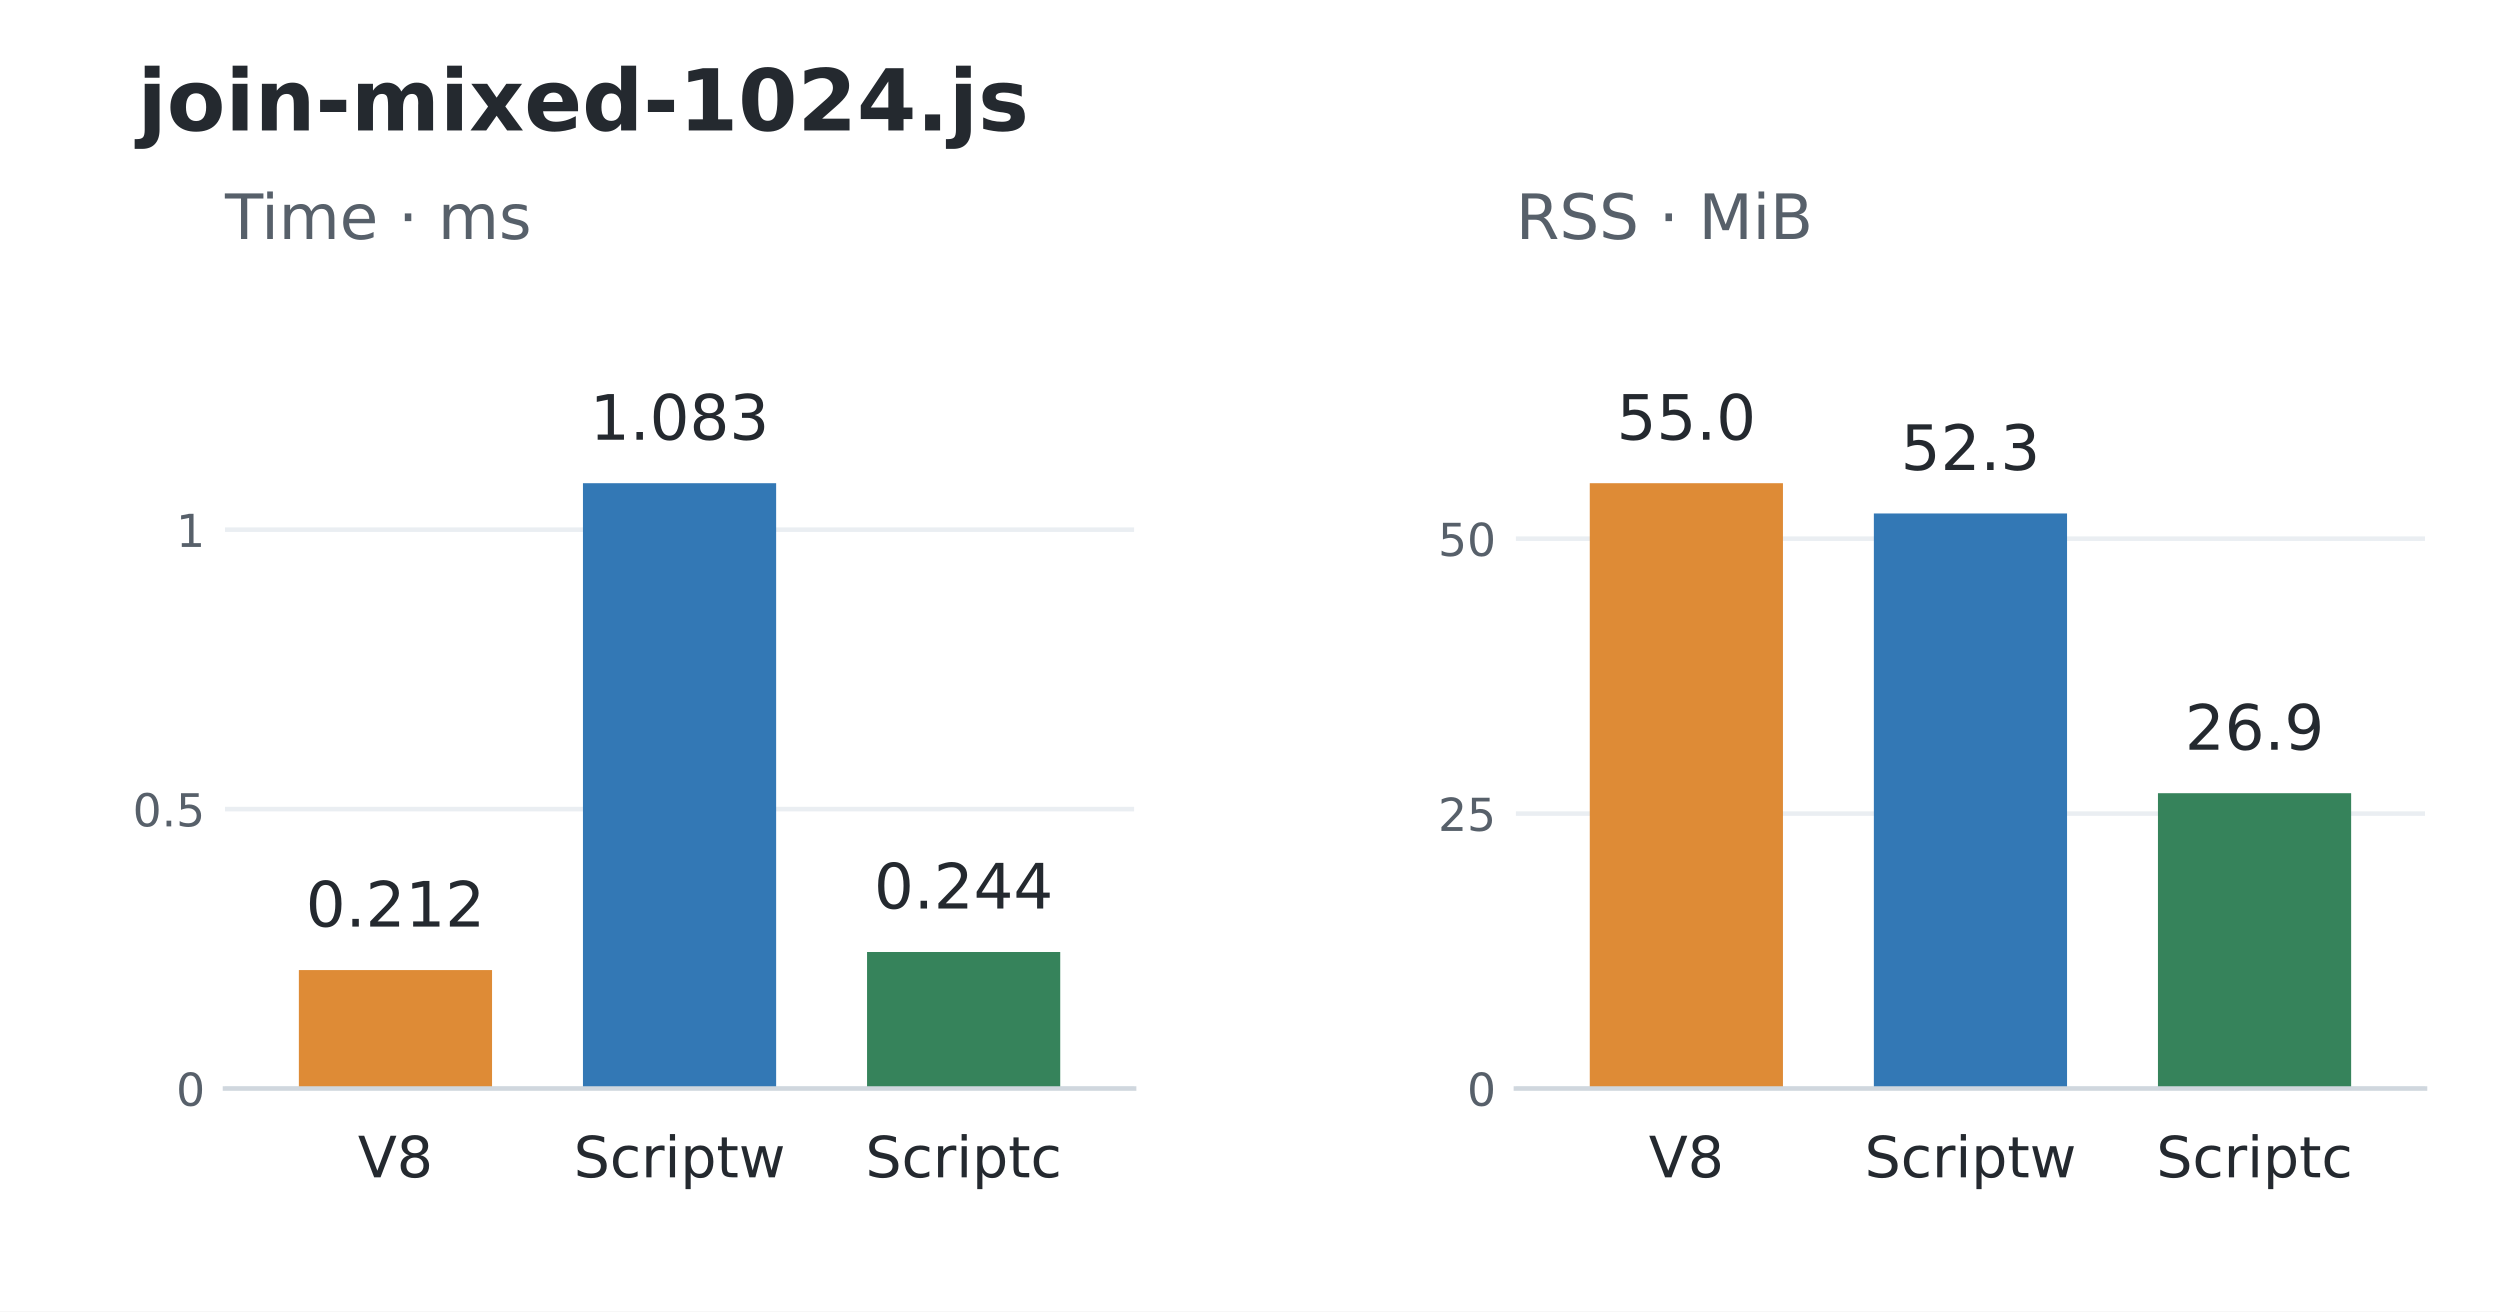
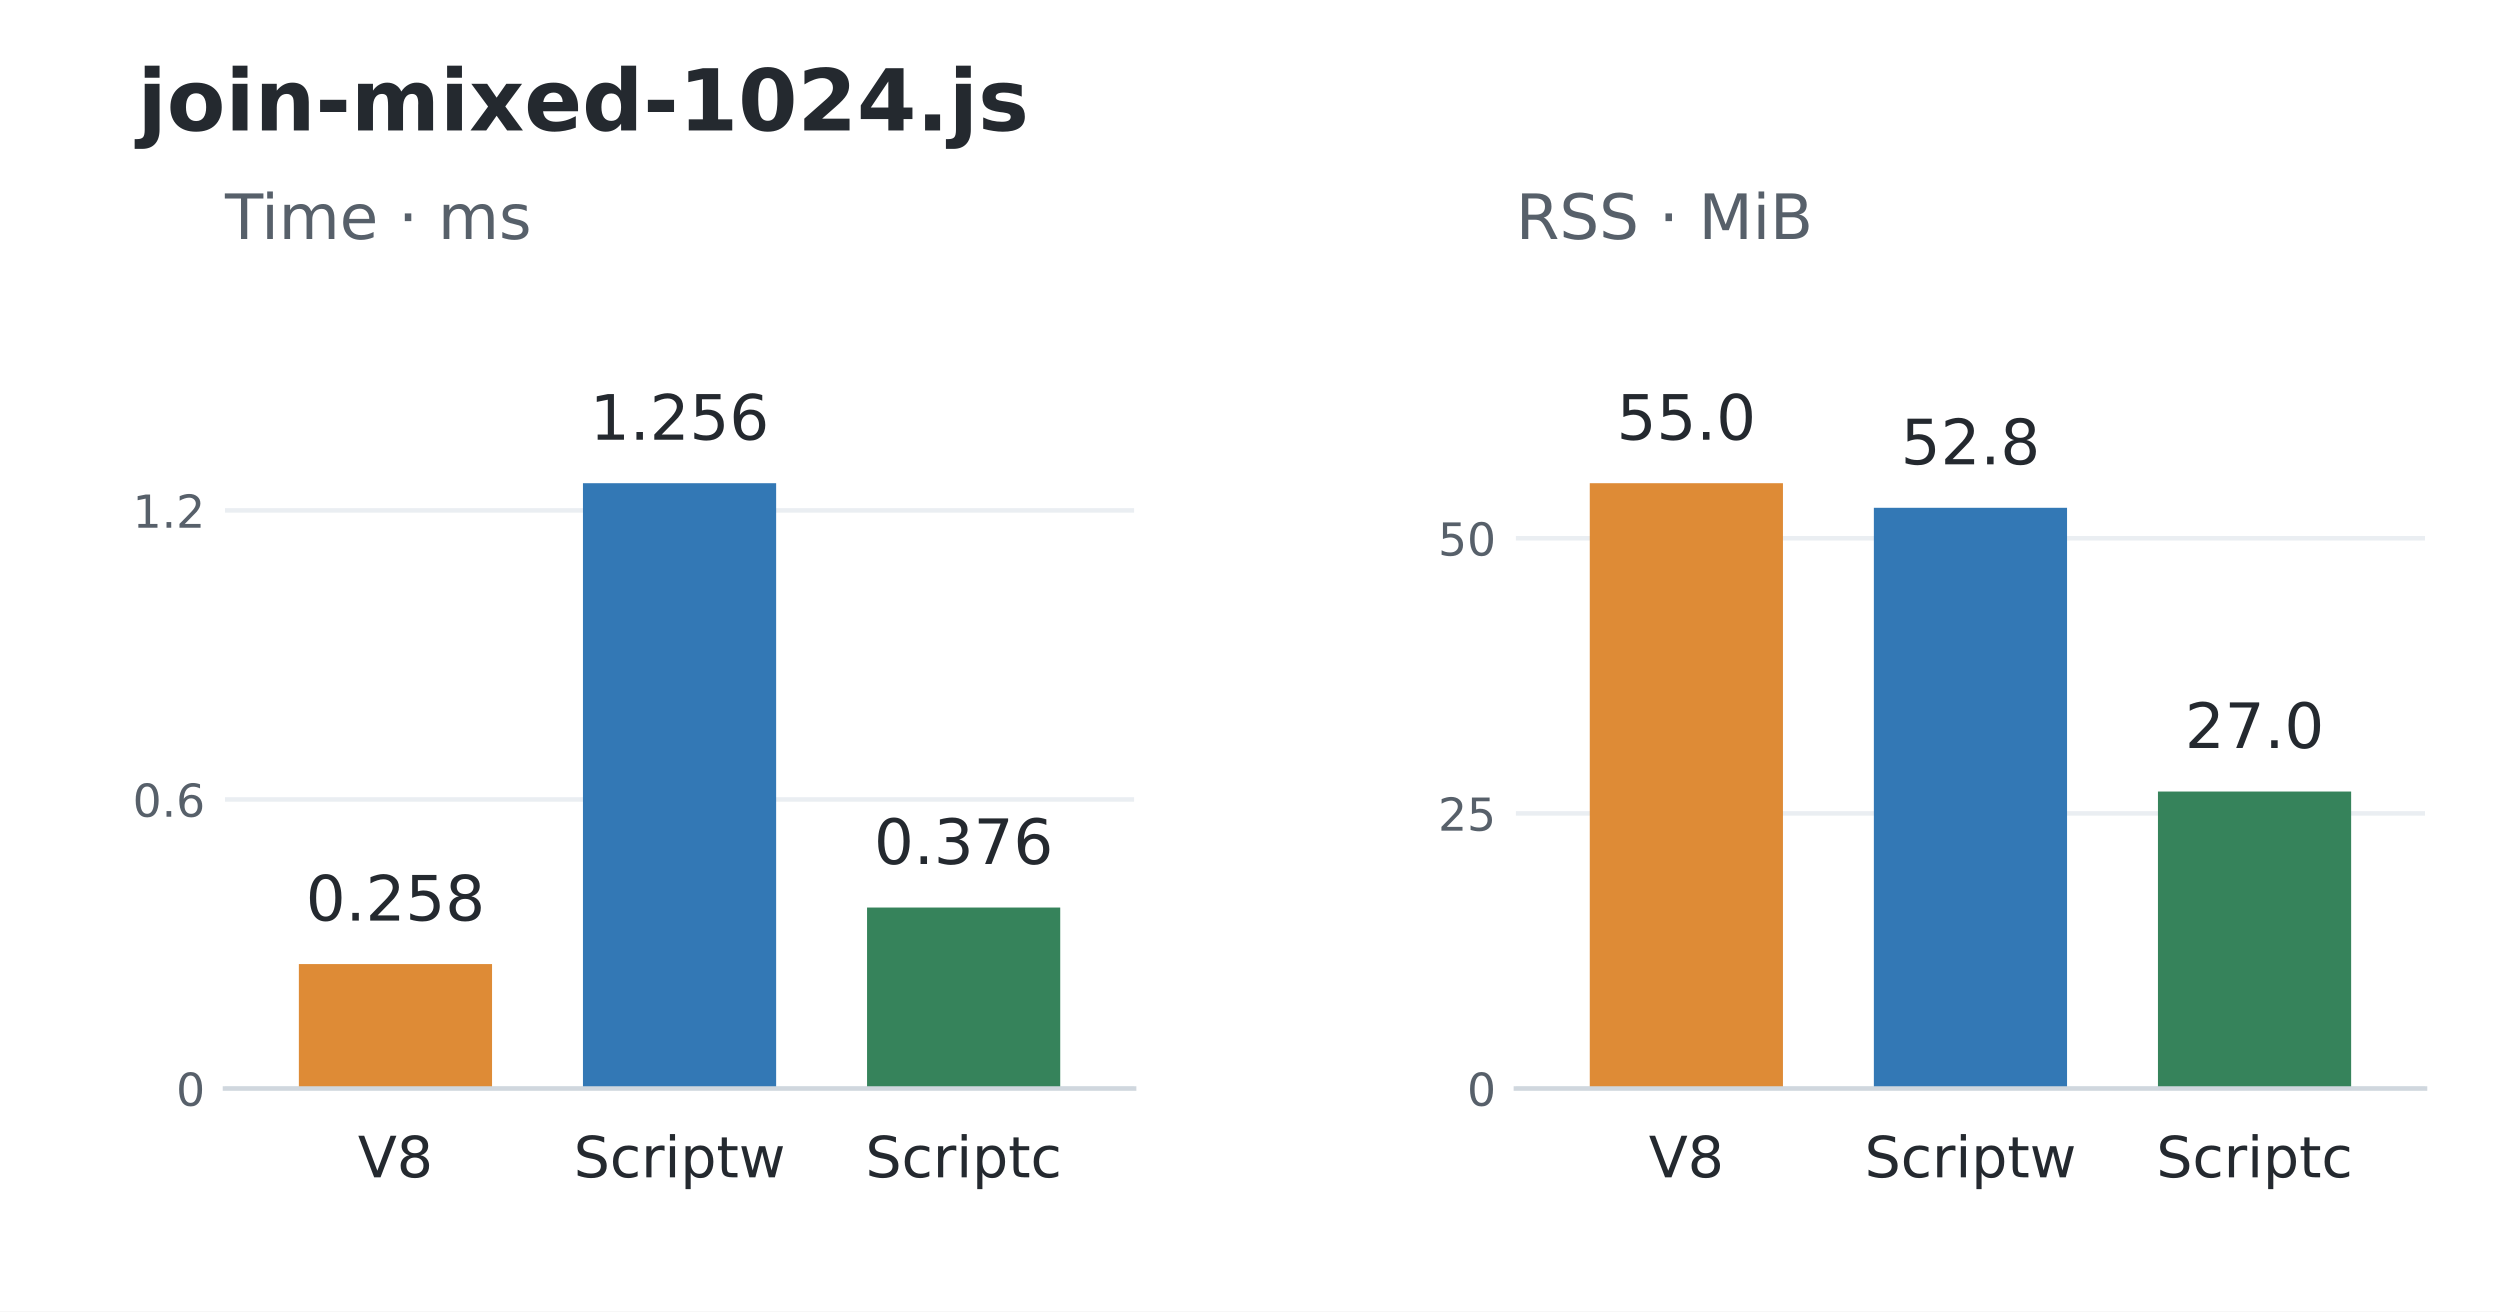
<svg xmlns="http://www.w3.org/2000/svg" width="439.2pt" height="230.4pt" viewBox="0 0 439.2 230.4" version="1.1">
  <defs>
    <style type="text/css">*{stroke-linejoin: round; stroke-linecap: butt}</style>
  </defs>
  <g id="figure_1">
    <g id="patch_1">
      <path d="M 0 230.4 L 439.2 230.4 L 439.2 0 L 0 0 z " style="fill: #ffffff" />
    </g>
    <g id="axes_1">
      <g id="patch_2">
        <path d="M 39.528 191.232 L 199.237 191.232 L 199.237 52.992 L 39.528 52.992 z " style="fill: #ffffff" />
      </g>
      <g id="matplotlib.axis_1">
        <g id="xtick_1">
          <g id="line2d_1" />
          <g id="text_1">
            <text style="font-size: 10px; font-family: 'DejaVu Sans'; text-anchor: middle; fill: #24292f" x="69.473" y="206.83" transform="rotate(-0 69.47346 206.8297)">V8</text>
          </g>
        </g>
        <g id="xtick_2">
          <g id="line2d_2" />
          <g id="text_2">
            <text style="font-size: 10px; font-family: 'DejaVu Sans'; text-anchor: middle; fill: #24292f" x="119.383" y="206.83" transform="rotate(-0 119.3825 206.8304)">Scriptw</text>
          </g>
        </g>
        <g id="xtick_3">
          <g id="line2d_3" />
          <g id="text_3">
            <text style="font-size: 10px; font-family: 'DejaVu Sans'; text-anchor: middle; fill: #24292f" x="169.292" y="206.83" transform="rotate(-0 169.2916 206.8304)">Scriptc</text>
          </g>
        </g>
      </g>
      <g id="matplotlib.axis_2">
        <g id="ytick_1">
          <g id="line2d_4">
            <path d="M 39.528 191.232 L 199.237 191.232 " clip-path="url(#p648741f3fb)" style="fill: none; stroke: #eaeef2; stroke-width: 0.8; stroke-linecap: square" />
          </g>
          <g id="line2d_5" />
          <g id="text_4">
            <text style="font-size: 8px; font-family: 'DejaVu Sans'; text-anchor: end; fill: #57606a" x="36.028" y="194.271" transform="rotate(-0 36.028 194.2711)">0</text>
          </g>
        </g>
        <g id="ytick_2">
          <g id="line2d_6">
-             <path d="M 39.528 142.141 L 199.237 142.141 " clip-path="url(#p648741f3fb)" style="fill: none; stroke: #eaeef2; stroke-width: 0.8; stroke-linecap: square" />
+             <path d="M 39.528 140.451 L 199.237 140.451 " clip-path="url(#p648741f3fb)" style="fill: none; stroke: #eaeef2; stroke-width: 0.8; stroke-linecap: square" />
          </g>
          <g id="line2d_7" />
          <g id="text_5">
-             <text style="font-size: 8px; font-family: 'DejaVu Sans'; text-anchor: end; fill: #57606a" x="36.028" y="145.18" transform="rotate(-0 36.028 145.1802)">0.5</text>
+             <text style="font-size: 8px; font-family: 'DejaVu Sans'; text-anchor: end; fill: #57606a" x="36.028" y="143.49" transform="rotate(-0 36.028 143.4904)">0.6</text>
          </g>
        </g>
        <g id="ytick_3">
          <g id="line2d_8">
-             <path d="M 39.528 93.05 L 199.237 93.05 " clip-path="url(#p648741f3fb)" style="fill: none; stroke: #eaeef2; stroke-width: 0.8; stroke-linecap: square" />
+             <path d="M 39.528 89.671 L 199.237 89.671 " clip-path="url(#p648741f3fb)" style="fill: none; stroke: #eaeef2; stroke-width: 0.8; stroke-linecap: square" />
          </g>
          <g id="line2d_9" />
          <g id="text_6">
-             <text style="font-size: 8px; font-family: 'DejaVu Sans'; text-anchor: end; fill: #57606a" x="36.028" y="96.089" transform="rotate(-0 36.028 96.08925)">1</text>
+             <text style="font-size: 8px; font-family: 'DejaVu Sans'; text-anchor: end; fill: #57606a" x="36.028" y="92.71" transform="rotate(-0 36.028 92.70971)">1.2</text>
          </g>
        </g>
      </g>
      <g id="patch_3">
-         <path d="M 52.504 191.232 L 86.443 191.232 L 86.443 170.425 L 52.504 170.425 z " clip-path="url(#p648741f3fb)" style="fill: #de8b36" />
+         <path d="M 52.504 191.232 L 86.443 191.232 L 86.443 169.37 L 52.504 169.37 z " clip-path="url(#p648741f3fb)" style="fill: #de8b36" />
      </g>
      <g id="patch_4">
        <path d="M 102.413 191.232 L 136.352 191.232 L 136.352 84.894 L 102.413 84.894 z " clip-path="url(#p648741f3fb)" style="fill: #3378b5" />
      </g>
      <g id="patch_5">
-         <path d="M 152.323 191.232 L 186.261 191.232 L 186.261 167.247 L 152.323 167.247 z " clip-path="url(#p648741f3fb)" style="fill: #36835b" />
+         <path d="M 152.323 191.232 L 186.261 191.232 L 186.261 159.434 L 152.323 159.434 z " clip-path="url(#p648741f3fb)" style="fill: #36835b" />
      </g>
      <g id="patch_6">
        <path d="M 39.528 191.232 L 199.237 191.232 " style="fill: none; stroke: #d0d7de; stroke-width: 0.8; stroke-linejoin: miter; stroke-linecap: square" />
      </g>
      <g id="text_7">
-         <text style="font-size: 11px; font-family: 'DejaVu Sans'; text-anchor: middle; fill: #24292f" x="69.473" y="162.782" transform="rotate(-0 69.47346 162.7823)">0.212</text>
+         <text style="font-size: 11px; font-family: 'DejaVu Sans'; text-anchor: middle; fill: #24292f" x="69.473" y="161.727" transform="rotate(-0 69.47346 161.7272)">0.258</text>
      </g>
      <g id="text_8">
-         <text style="font-size: 11px; font-family: 'DejaVu Sans'; text-anchor: middle; fill: #24292f" x="119.383" y="77.251" transform="rotate(-0 119.3825 77.25096)">1.083</text>
+         <text style="font-size: 11px; font-family: 'DejaVu Sans'; text-anchor: middle; fill: #24292f" x="119.383" y="77.251" transform="rotate(-0 119.3825 77.25096)">1.256</text>
      </g>
      <g id="text_9">
-         <text style="font-size: 11px; font-family: 'DejaVu Sans'; text-anchor: middle; fill: #24292f" x="169.292" y="159.605" transform="rotate(-0 169.2916 159.6047)">0.244</text>
+         <text style="font-size: 11px; font-family: 'DejaVu Sans'; text-anchor: middle; fill: #24292f" x="169.292" y="151.792" transform="rotate(-0 169.2916 151.7917)">0.376</text>
      </g>
      <g id="text_10">
        <text style="font-size: 11px; font-family: 'DejaVu Sans'; text-anchor: start; fill: #57606a" x="39.528" y="41.992" transform="rotate(-0 39.528 41.992)">Time · ms</text>
      </g>
    </g>
    <g id="axes_2">
      <g id="patch_7">
        <path d="M 266.315 191.232 L 426.024 191.232 L 426.024 52.992 L 266.315 52.992 z " style="fill: #ffffff" />
      </g>
      <g id="matplotlib.axis_3">
        <g id="xtick_4">
          <g id="line2d_10" />
          <g id="text_11">
            <text style="font-size: 10px; font-family: 'DejaVu Sans'; text-anchor: middle; fill: #24292f" x="296.26" y="206.83" transform="rotate(-0 296.2604 206.8297)">V8</text>
          </g>
        </g>
        <g id="xtick_5">
          <g id="line2d_11" />
          <g id="text_12">
            <text style="font-size: 10px; font-family: 'DejaVu Sans'; text-anchor: middle; fill: #24292f" x="346.169" y="206.83" transform="rotate(-0 346.1695 206.8304)">Scriptw</text>
          </g>
        </g>
        <g id="xtick_6">
          <g id="line2d_12" />
          <g id="text_13">
            <text style="font-size: 10px; font-family: 'DejaVu Sans'; text-anchor: middle; fill: #24292f" x="396.079" y="206.83" transform="rotate(-0 396.0785 206.8304)">Scriptc</text>
          </g>
        </g>
      </g>
      <g id="matplotlib.axis_4">
        <g id="ytick_4">
          <g id="line2d_13">
            <path d="M 266.315 191.232 L 426.024 191.232 " clip-path="url(#pf3a1462166)" style="fill: none; stroke: #eaeef2; stroke-width: 0.8; stroke-linecap: square" />
          </g>
          <g id="line2d_14" />
          <g id="text_14">
            <text style="font-size: 8px; font-family: 'DejaVu Sans'; text-anchor: end; fill: #57606a" x="262.815" y="194.271" transform="rotate(-0 262.8149 194.2711)">0</text>
          </g>
        </g>
        <g id="ytick_5">
          <g id="line2d_15">
-             <path d="M 266.315 142.934 L 426.024 142.934 " clip-path="url(#pf3a1462166)" style="fill: none; stroke: #eaeef2; stroke-width: 0.8; stroke-linecap: square" />
+             <path d="M 266.315 142.898 L 426.024 142.898 " clip-path="url(#pf3a1462166)" style="fill: none; stroke: #eaeef2; stroke-width: 0.8; stroke-linecap: square" />
          </g>
          <g id="line2d_16" />
          <g id="text_15">
-             <text style="font-size: 8px; font-family: 'DejaVu Sans'; text-anchor: end; fill: #57606a" x="262.815" y="145.973" transform="rotate(-0 262.8149 145.9731)">25</text>
+             <text style="font-size: 8px; font-family: 'DejaVu Sans'; text-anchor: end; fill: #57606a" x="262.815" y="145.937" transform="rotate(-0 262.8149 145.9371)">25</text>
          </g>
        </g>
        <g id="ytick_6">
          <g id="line2d_17">
-             <path d="M 266.315 94.636 L 426.024 94.636 " clip-path="url(#pf3a1462166)" style="fill: none; stroke: #eaeef2; stroke-width: 0.8; stroke-linecap: square" />
+             <path d="M 266.315 94.564 L 426.024 94.564 " clip-path="url(#pf3a1462166)" style="fill: none; stroke: #eaeef2; stroke-width: 0.8; stroke-linecap: square" />
          </g>
          <g id="line2d_18" />
          <g id="text_16">
-             <text style="font-size: 8px; font-family: 'DejaVu Sans'; text-anchor: end; fill: #57606a" x="262.815" y="97.675" transform="rotate(-0 262.8149 97.6752)">50</text>
+             <text style="font-size: 8px; font-family: 'DejaVu Sans'; text-anchor: end; fill: #57606a" x="262.815" y="97.603" transform="rotate(-0 262.8149 97.60317)">50</text>
          </g>
        </g>
      </g>
      <g id="patch_8">
        <path d="M 279.291 191.232 L 313.229 191.232 L 313.229 84.894 L 279.291 84.894 z " clip-path="url(#pf3a1462166)" style="fill: #de8b36" />
      </g>
      <g id="patch_9">
-         <path d="M 329.2 191.232 L 363.139 191.232 L 363.139 90.21 L 329.2 90.21 z " clip-path="url(#pf3a1462166)" style="fill: #3378b5" />
+         <path d="M 329.2 191.232 L 363.139 191.232 L 363.139 89.213 L 329.2 89.213 z " clip-path="url(#pf3a1462166)" style="fill: #3378b5" />
      </g>
      <g id="patch_10">
-         <path d="M 379.109 191.232 L 413.048 191.232 L 413.048 139.353 L 379.109 139.353 z " clip-path="url(#pf3a1462166)" style="fill: #36835b" />
+         <path d="M 379.109 191.232 L 413.048 191.232 L 413.048 139.058 L 379.109 139.058 z " clip-path="url(#pf3a1462166)" style="fill: #36835b" />
      </g>
      <g id="patch_11">
        <path d="M 266.315 191.232 L 426.024 191.232 " style="fill: none; stroke: #d0d7de; stroke-width: 0.8; stroke-linejoin: miter; stroke-linecap: square" />
      </g>
      <g id="text_17">
        <text style="font-size: 11px; font-family: 'DejaVu Sans'; text-anchor: middle; fill: #24292f" x="296.26" y="77.251" transform="rotate(-0 296.2604 77.25096)">55.0</text>
      </g>
      <g id="text_18">
-         <text style="font-size: 11px; font-family: 'DejaVu Sans'; text-anchor: middle; fill: #24292f" x="346.169" y="82.568" transform="rotate(-0 346.1695 82.56751)">52.3</text>
+         <text style="font-size: 11px; font-family: 'DejaVu Sans'; text-anchor: middle; fill: #24292f" x="346.169" y="81.571" transform="rotate(-0 346.1695 81.57081)">52.8</text>
      </g>
      <g id="text_19">
-         <text style="font-size: 11px; font-family: 'DejaVu Sans'; text-anchor: middle; fill: #24292f" x="396.079" y="131.711" transform="rotate(-0 396.0785 131.7107)">26.9</text>
+         <text style="font-size: 11px; font-family: 'DejaVu Sans'; text-anchor: middle; fill: #24292f" x="396.079" y="131.415" transform="rotate(-0 396.0785 131.4152)">27.0</text>
      </g>
      <g id="text_20">
        <text style="font-size: 11px; font-family: 'DejaVu Sans'; text-anchor: start; fill: #57606a" x="266.315" y="41.992" transform="rotate(-0 266.3149 41.992)">RSS · MiB</text>
      </g>
    </g>
    <g id="text_21">
      <text style="font-weight: 700; font-size: 15px; font-family: 'DejaVu Sans'; text-anchor: start; fill: #24292f" x="24.156" y="22.918" transform="rotate(-0 24.156 22.91766)">join-mixed-1024.js</text>
    </g>
  </g>
  <defs>
    <clipPath id="p648741f3fb">
      <rect x="39.528" y="52.992" width="159.709" height="138.24" />
    </clipPath>
    <clipPath id="pf3a1462166">
      <rect x="266.315" y="52.992" width="159.709" height="138.24" />
    </clipPath>
  </defs>
</svg>
